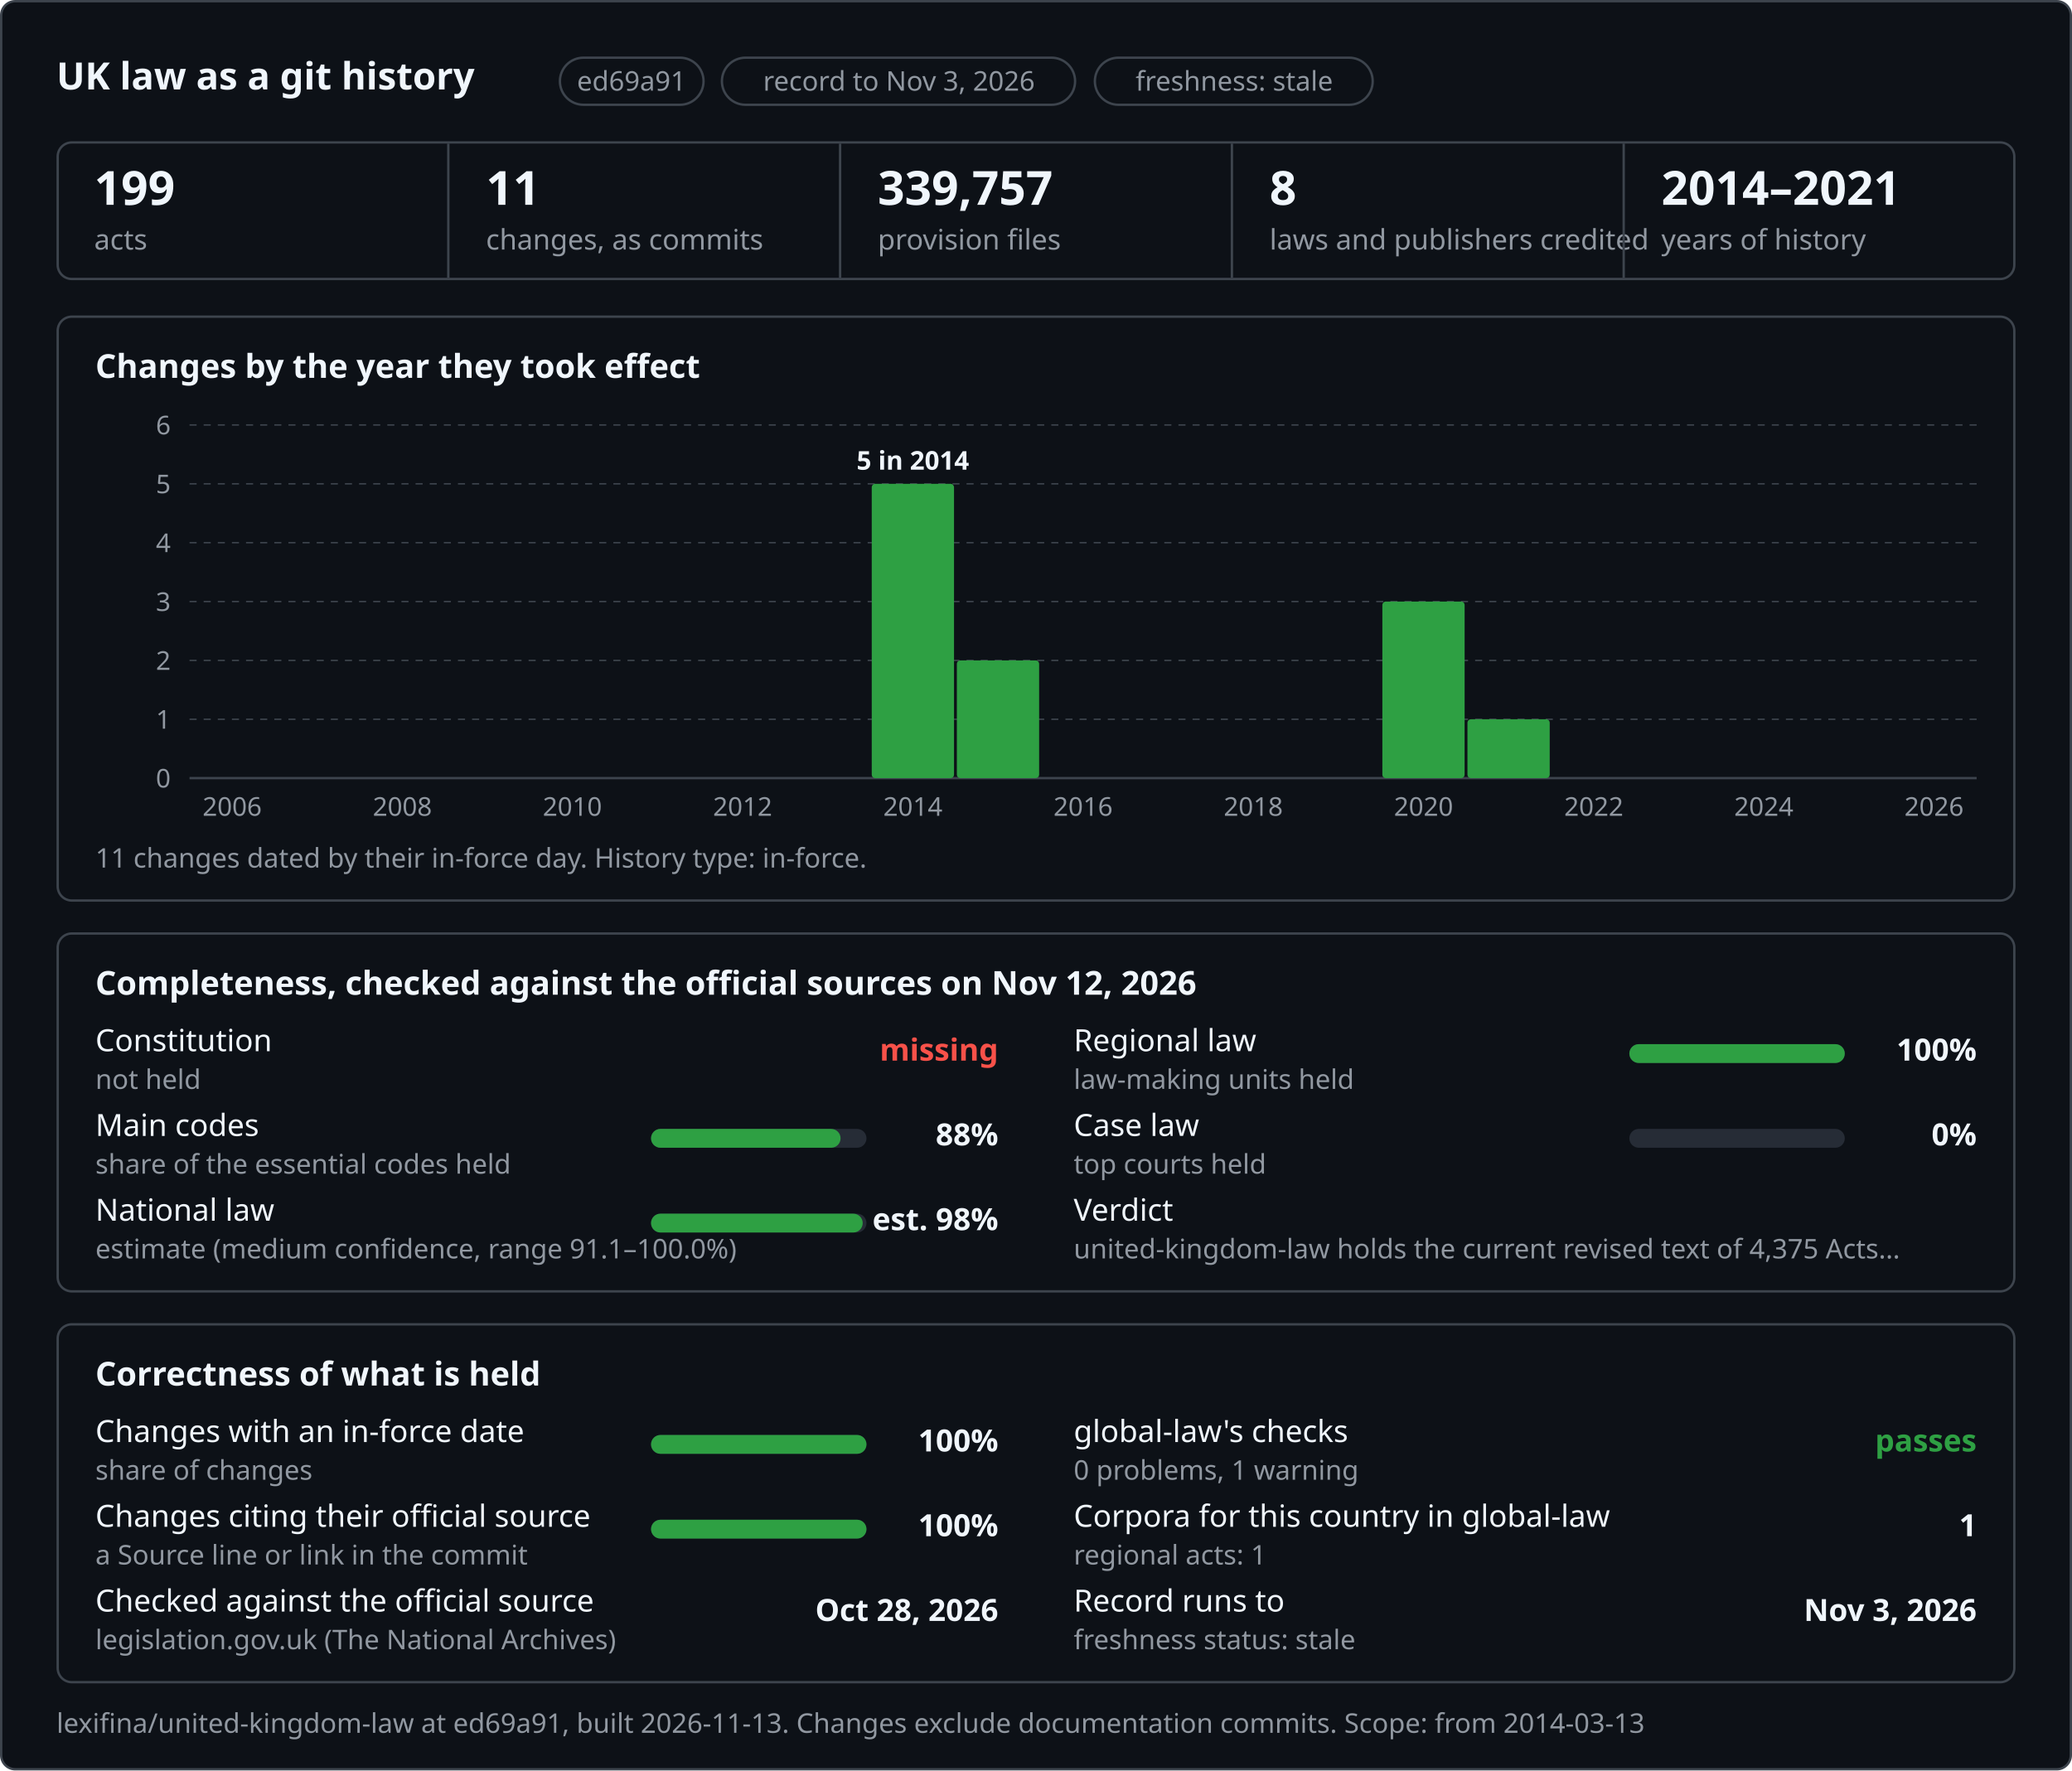
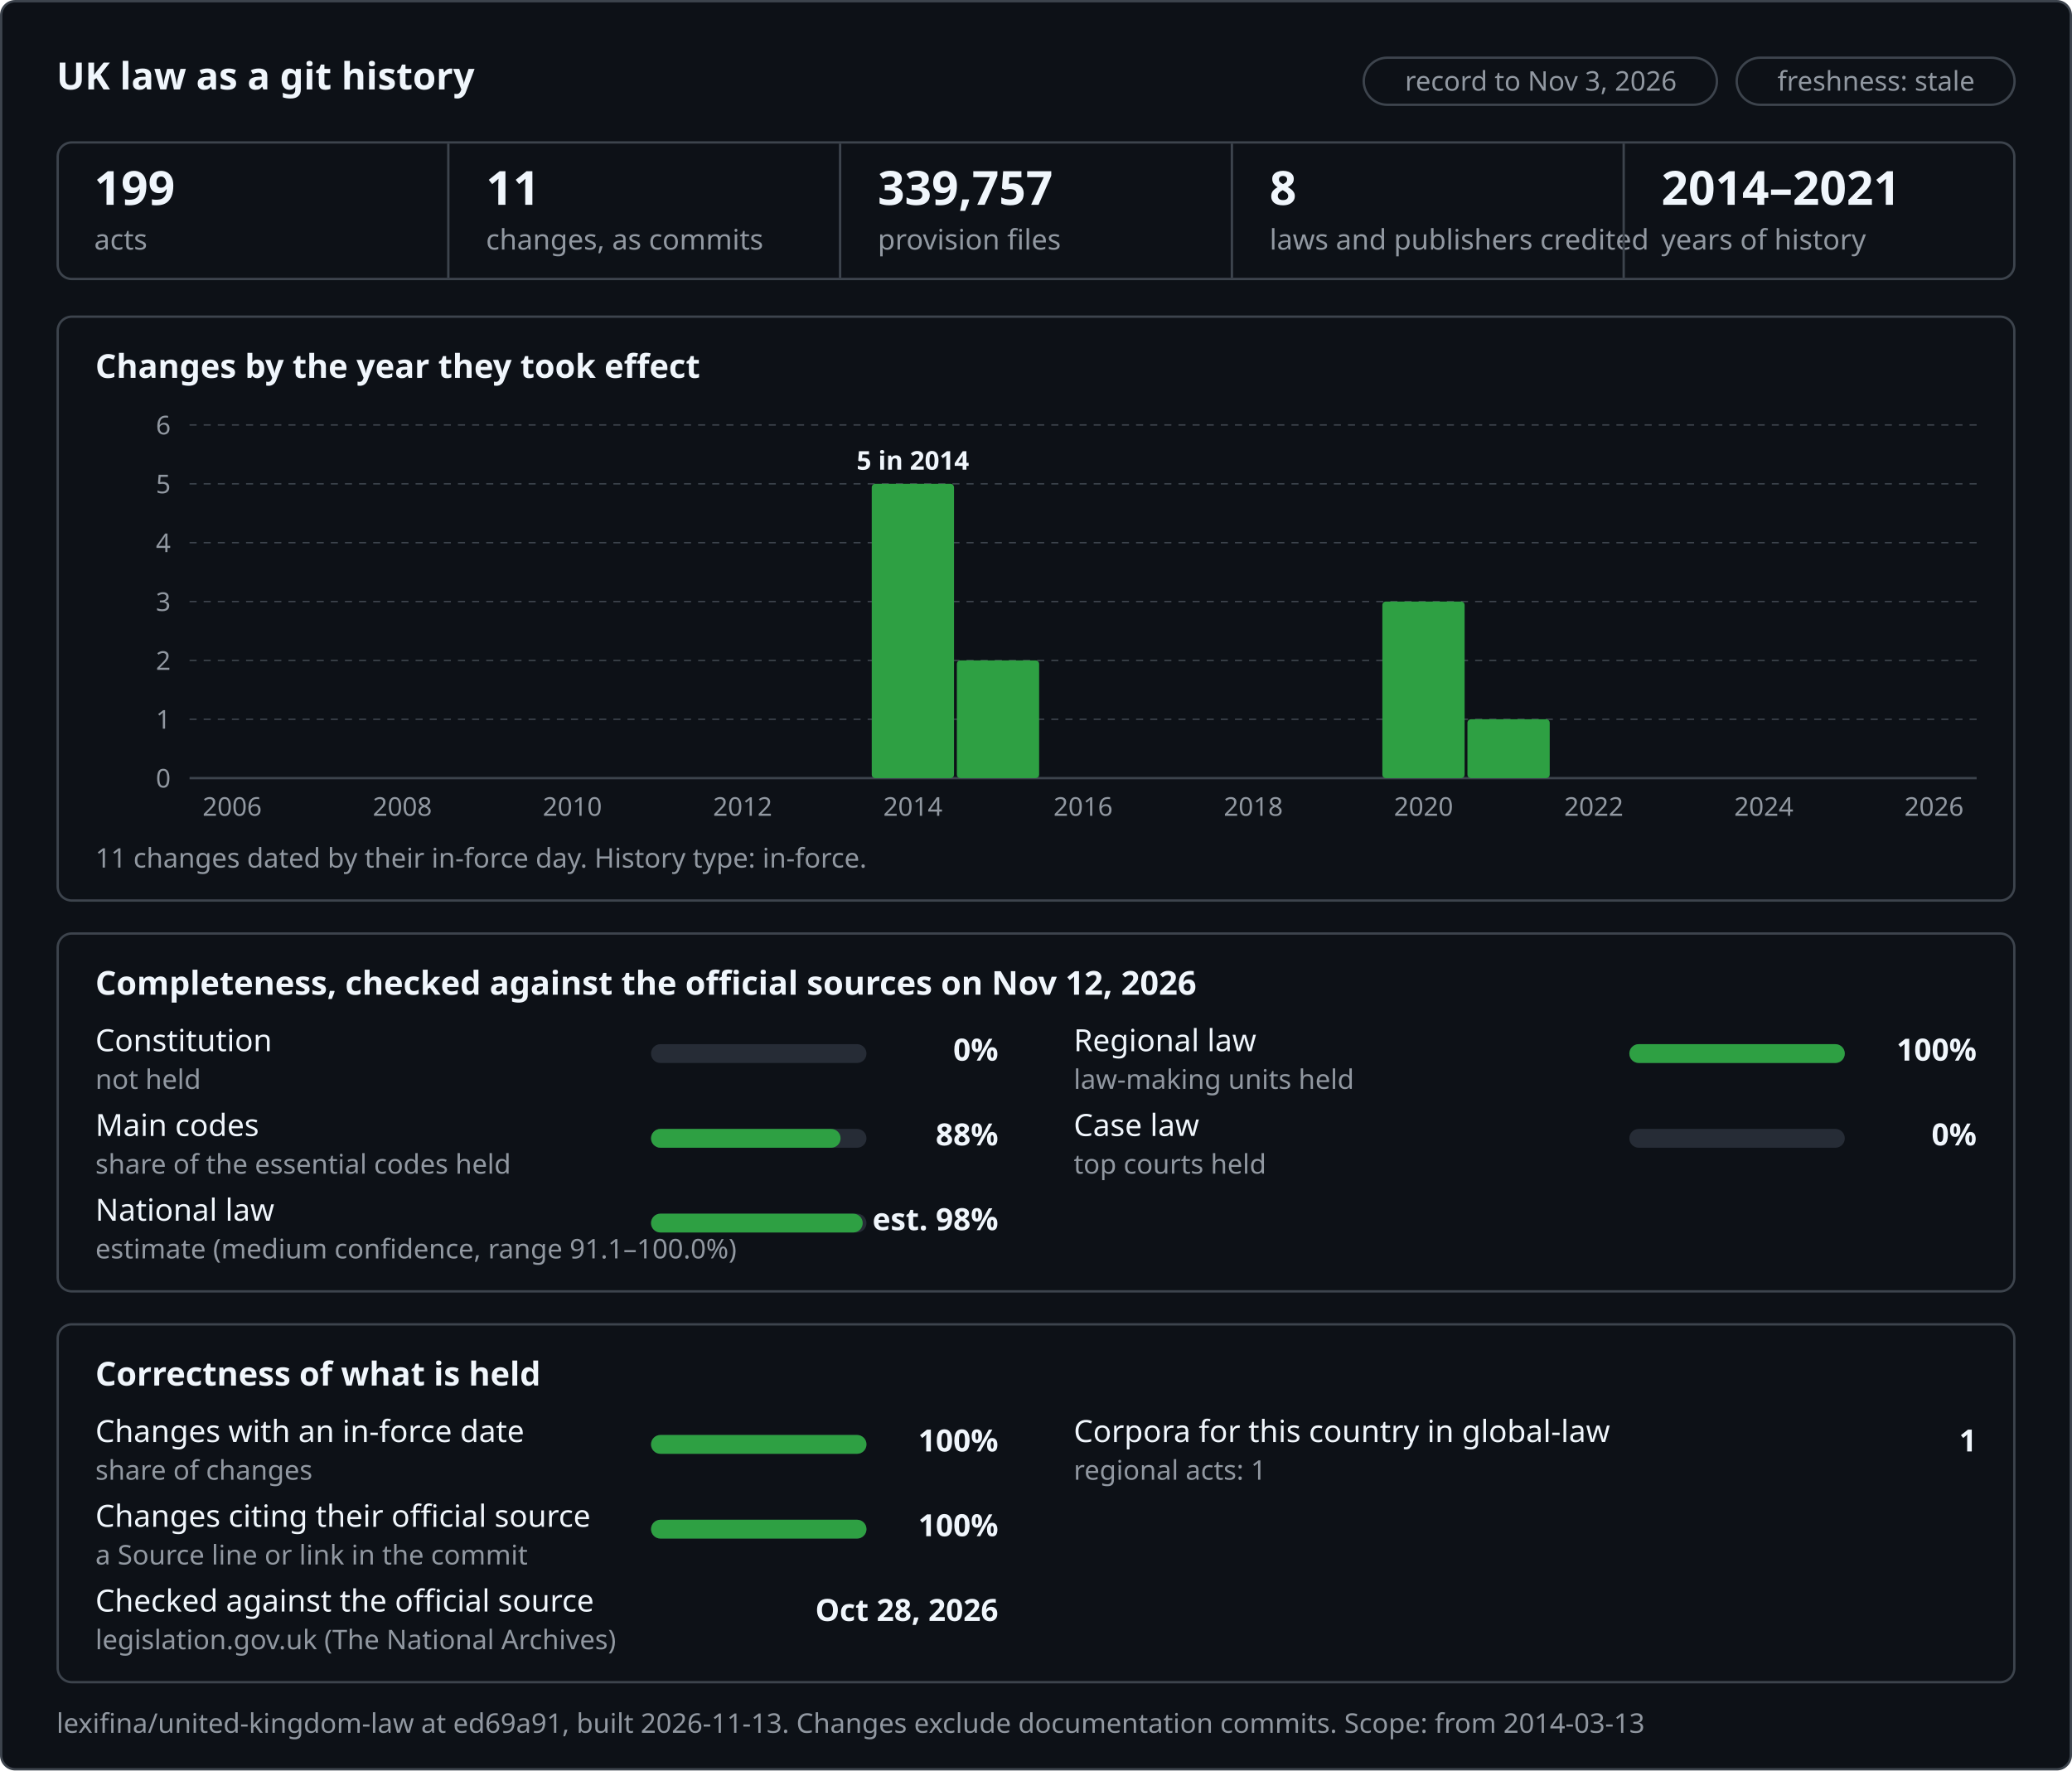
<svg xmlns="http://www.w3.org/2000/svg" width="880" height="752" viewBox="0 0 880 752" font-family="-apple-system,BlinkMacSystemFont,Segoe UI,Noto Sans,Helvetica,Arial,sans-serif">
  <rect x="0.5" y="0.5" width="879" height="751" rx="6" fill="#0d1117" stroke="#3d444d" />
  <text x="24" y="38" font-size="16" font-weight="600" fill="#f0f6fc">UK law as a git history</text>
-   <rect x="237.8" y="24.5" width="61" height="20" rx="10" fill="none" stroke="#3d444d" />
-   <text x="268.2" y="38.5" font-size="11.5" font-weight="500" text-anchor="middle" fill="#9198a1">ed69a91</text>
-   <rect x="306.6" y="24.5" width="150" height="20" rx="10" fill="none" stroke="#3d444d" />
-   <text x="381.8" y="38.5" font-size="11.5" font-weight="500" text-anchor="middle" fill="#9198a1">record to Nov 3, 2026</text>
-   <rect x="465.0" y="24.5" width="118" height="20" rx="10" fill="none" stroke="#3d444d" />
-   <text x="524.2" y="38.5" font-size="11.5" font-weight="500" text-anchor="middle" fill="#9198a1">freshness: stale</text>
+   <rect x="579.2" y="24.5" width="150" height="20" rx="10" fill="none" stroke="#3d444d" />
+   <text x="654.4" y="38.5" font-size="11.5" font-weight="500" text-anchor="middle" fill="#9198a1">record to Nov 3, 2026</text>
+   <rect x="737.6" y="24.5" width="118" height="20" rx="10" fill="none" stroke="#3d444d" />
+   <text x="796.8" y="38.5" font-size="11.5" font-weight="500" text-anchor="middle" fill="#9198a1">freshness: stale</text>
  <rect x="24.5" y="60.5" width="831" height="58" rx="6" fill="#0d1117" stroke="#3d444d" />
  <text x="40.0" y="87" font-size="20" font-weight="600" fill="#f0f6fc">199</text>
  <text x="40.0" y="106" font-size="12" fill="#9198a1">acts</text>
  <line x1="190.4" y1="61" x2="190.4" y2="118" stroke="#3d444d" />
  <text x="206.4" y="87" font-size="20" font-weight="600" fill="#f0f6fc">11</text>
  <text x="206.4" y="106" font-size="12" fill="#9198a1">changes, as commits</text>
  <line x1="356.8" y1="61" x2="356.8" y2="118" stroke="#3d444d" />
  <text x="372.8" y="87" font-size="20" font-weight="600" fill="#f0f6fc">339,757</text>
  <text x="372.8" y="106" font-size="12" fill="#9198a1">provision files</text>
  <line x1="523.2" y1="61" x2="523.2" y2="118" stroke="#3d444d" />
  <text x="539.2" y="87" font-size="20" font-weight="600" fill="#f0f6fc">8</text>
  <text x="539.2" y="106" font-size="12" fill="#9198a1">laws and publishers credited</text>
  <line x1="689.6" y1="61" x2="689.6" y2="118" stroke="#3d444d" />
  <text x="705.6" y="87" font-size="20" font-weight="600" fill="#f0f6fc">2014–2021</text>
  <text x="705.6" y="106" font-size="12" fill="#9198a1">years of history</text>
  <rect x="24.5" y="134.5" width="831" height="248" rx="6" fill="#0d1117" stroke="#3d444d" />
  <text x="40.5" y="160.5" font-size="14" font-weight="600" fill="#f0f6fc">Changes by the year they took effect</text>
  <line x1="80.5" y1="330.5" x2="839.5" y2="330.5" stroke="#3d444d" stroke-width="1" />
  <text x="72.5" y="334.5" font-size="11" text-anchor="end" fill="#9198a1">0</text>
  <line x1="80.5" y1="305.5" x2="839.5" y2="305.5" stroke="#3d444d" stroke-width="0.6" stroke-dasharray="3 3" />
  <text x="72.5" y="309.5" font-size="11" text-anchor="end" fill="#9198a1">1</text>
  <line x1="80.5" y1="280.5" x2="839.5" y2="280.5" stroke="#3d444d" stroke-width="0.6" stroke-dasharray="3 3" />
  <text x="72.5" y="284.5" font-size="11" text-anchor="end" fill="#9198a1">2</text>
  <line x1="80.5" y1="255.5" x2="839.5" y2="255.5" stroke="#3d444d" stroke-width="0.6" stroke-dasharray="3 3" />
  <text x="72.5" y="259.5" font-size="11" text-anchor="end" fill="#9198a1">3</text>
  <line x1="80.5" y1="230.5" x2="839.5" y2="230.5" stroke="#3d444d" stroke-width="0.6" stroke-dasharray="3 3" />
  <text x="72.5" y="234.5" font-size="11" text-anchor="end" fill="#9198a1">4</text>
  <line x1="80.5" y1="205.5" x2="839.5" y2="205.5" stroke="#3d444d" stroke-width="0.6" stroke-dasharray="3 3" />
  <text x="72.5" y="209.5" font-size="11" text-anchor="end" fill="#9198a1">5</text>
  <line x1="80.5" y1="180.5" x2="839.5" y2="180.5" stroke="#3d444d" stroke-width="0.6" stroke-dasharray="3 3" />
  <text x="72.5" y="184.5" font-size="11" text-anchor="end" fill="#9198a1">6</text>
  <text x="98.6" y="346.5" font-size="11" text-anchor="middle" fill="#9198a1">2006</text>
  <text x="170.9" y="346.5" font-size="11" text-anchor="middle" fill="#9198a1">2008</text>
  <text x="243.1" y="346.5" font-size="11" text-anchor="middle" fill="#9198a1">2010</text>
  <text x="315.4" y="346.5" font-size="11" text-anchor="middle" fill="#9198a1">2012</text>
  <rect x="370.24" y="205.5" width="34.94" height="125.0" rx="1.5" fill="#2ea043" />
  <text x="387.7" y="346.5" font-size="11" text-anchor="middle" fill="#9198a1">2014</text>
  <text x="387.7" y="199.5" font-size="11" font-weight="600" text-anchor="middle" fill="#f0f6fc">5 in 2014</text>
  <rect x="406.39" y="280.5" width="34.94" height="50.0" rx="1.5" fill="#2ea043" />
  <text x="460.0" y="346.5" font-size="11" text-anchor="middle" fill="#9198a1">2016</text>
  <text x="532.3" y="346.5" font-size="11" text-anchor="middle" fill="#9198a1">2018</text>
  <rect x="587.10" y="255.5" width="34.94" height="75.0" rx="1.5" fill="#2ea043" />
  <text x="604.6" y="346.5" font-size="11" text-anchor="middle" fill="#9198a1">2020</text>
  <rect x="623.24" y="305.5" width="34.94" height="25.0" rx="1.5" fill="#2ea043" />
  <text x="676.9" y="346.5" font-size="11" text-anchor="middle" fill="#9198a1">2022</text>
  <text x="749.1" y="346.5" font-size="11" text-anchor="middle" fill="#9198a1">2024</text>
  <text x="821.4" y="346.5" font-size="11" text-anchor="middle" fill="#9198a1">2026</text>
  <text x="40.5" y="368.5" font-size="11.5" fill="#9198a1">11 changes dated by their in-force day. History type: in-force.</text>
  <rect x="24.5" y="396.5" width="831" height="152" rx="6" fill="#0d1117" stroke="#3d444d" />
  <text x="40.5" y="422.5" font-size="14" font-weight="600" fill="#f0f6fc">Completeness, checked against the official sources on Nov 12, 2026</text>
  <text x="40.5" y="446.5" font-size="13" fill="#f0f6fc">Constitution</text>
  <text x="40.5" y="462.5" font-size="11.5" fill="#9198a1">not held</text>
-   <text x="424.0" y="450.5" font-size="13" font-weight="600" text-anchor="end" fill="#f85149">missing</text>
+   <g>
+     <rect x="276.5" y="443.5" width="91.5" height="8" rx="4" fill="#262c36" />
+   </g>
+   <text x="424.0" y="450.5" font-size="13" font-weight="600" text-anchor="end" fill="#f0f6fc">0%</text>
  <text x="40.5" y="482.5" font-size="13" fill="#f0f6fc">Main codes</text>
  <text x="40.5" y="498.5" font-size="11.5" fill="#9198a1">share of the essential codes held</text>
  <g>
    <rect x="276.5" y="479.5" width="91.5" height="8" rx="4" fill="#262c36" />
    <rect x="276.5" y="479.5" width="80.5" height="8" rx="4" fill="#2ea043" />
  </g>
  <text x="424.0" y="486.5" font-size="13" font-weight="600" text-anchor="end" fill="#f0f6fc">88%</text>
  <text x="40.5" y="518.5" font-size="13" fill="#f0f6fc">National law</text>
  <text x="40.5" y="534.5" font-size="11.5" fill="#9198a1">estimate (medium confidence, range 91.1–100.0%)</text>
  <g>
    <rect x="276.5" y="515.5" width="91.5" height="8" rx="4" fill="#262c36" />
    <rect x="276.5" y="515.5" width="89.9" height="8" rx="4" fill="#2ea043" />
  </g>
  <text x="424.0" y="522.5" font-size="13" font-weight="600" text-anchor="end" fill="#f0f6fc">est. 98%</text>
  <text x="456.0" y="446.5" font-size="13" fill="#f0f6fc">Regional law</text>
  <text x="456.0" y="462.5" font-size="11.5" fill="#9198a1">law-making units held</text>
  <g>
    <rect x="692.0" y="443.5" width="91.5" height="8" rx="4" fill="#262c36" />
    <rect x="692.0" y="443.5" width="91.5" height="8" rx="4" fill="#2ea043" />
  </g>
  <text x="839.5" y="450.5" font-size="13" font-weight="600" text-anchor="end" fill="#f0f6fc">100%</text>
  <text x="456.0" y="482.5" font-size="13" fill="#f0f6fc">Case law</text>
  <text x="456.0" y="498.5" font-size="11.5" fill="#9198a1">top courts held</text>
  <g>
    <rect x="692.0" y="479.5" width="91.5" height="8" rx="4" fill="#262c36" />
  </g>
  <text x="839.5" y="486.5" font-size="13" font-weight="600" text-anchor="end" fill="#f0f6fc">0%</text>
-   <text x="456.0" y="518.5" font-size="13" fill="#f0f6fc">Verdict</text>
-   <text x="456.0" y="534.5" font-size="11.5" fill="#9198a1">united-kingdom-law holds the current revised text of 4,375 Acts…</text>
-   <text x="839.5" y="522.5" font-size="13" font-weight="600" text-anchor="end" fill="#9198a1" />
  <rect x="24.5" y="562.5" width="831" height="152" rx="6" fill="#0d1117" stroke="#3d444d" />
  <text x="40.5" y="588.5" font-size="14" font-weight="600" fill="#f0f6fc">Correctness of what is held</text>
  <text x="40.5" y="612.5" font-size="13" fill="#f0f6fc">Changes with an in-force date</text>
  <text x="40.5" y="628.5" font-size="11.5" fill="#9198a1">share of changes</text>
  <g>
    <rect x="276.5" y="609.5" width="91.5" height="8" rx="4" fill="#262c36" />
    <rect x="276.5" y="609.5" width="91.5" height="8" rx="4" fill="#2ea043" />
  </g>
  <text x="424.0" y="616.5" font-size="13" font-weight="600" text-anchor="end" fill="#f0f6fc">100%</text>
  <text x="40.5" y="648.5" font-size="13" fill="#f0f6fc">Changes citing their official source</text>
  <text x="40.5" y="664.5" font-size="11.5" fill="#9198a1">a Source line or link in the commit</text>
  <g>
    <rect x="276.5" y="645.5" width="91.5" height="8" rx="4" fill="#262c36" />
    <rect x="276.5" y="645.5" width="91.5" height="8" rx="4" fill="#2ea043" />
  </g>
  <text x="424.0" y="652.5" font-size="13" font-weight="600" text-anchor="end" fill="#f0f6fc">100%</text>
  <text x="40.5" y="684.5" font-size="13" fill="#f0f6fc">Checked against the official source</text>
  <text x="40.5" y="700.5" font-size="11.5" fill="#9198a1">legislation.gov.uk (The National Archives)</text>
  <text x="424.0" y="688.5" font-size="13" font-weight="600" text-anchor="end" fill="#f0f6fc">Oct 28, 2026</text>
-   <text x="456.0" y="612.5" font-size="13" fill="#f0f6fc">global-law's checks</text>
-   <text x="456.0" y="628.5" font-size="11.5" fill="#9198a1">0 problems, 1 warning</text>
-   <text x="839.5" y="616.5" font-size="13" font-weight="600" text-anchor="end" fill="#2ea043">passes</text>
-   <text x="456.0" y="648.5" font-size="13" fill="#f0f6fc">Corpora for this country in global-law</text>
-   <text x="456.0" y="664.5" font-size="11.5" fill="#9198a1">regional acts: 1</text>
-   <text x="839.5" y="652.5" font-size="13" font-weight="600" text-anchor="end" fill="#f0f6fc">1</text>
-   <text x="456.0" y="684.5" font-size="13" fill="#f0f6fc">Record runs to</text>
-   <text x="456.0" y="700.5" font-size="11.5" fill="#9198a1">freshness status: stale</text>
-   <text x="839.5" y="688.5" font-size="13" font-weight="600" text-anchor="end" fill="#f0f6fc">Nov 3, 2026</text>
+   <text x="456.0" y="612.5" font-size="13" fill="#f0f6fc">Corpora for this country in global-law</text>
+   <text x="456.0" y="628.5" font-size="11.5" fill="#9198a1">regional acts: 1</text>
+   <text x="839.5" y="616.5" font-size="13" font-weight="600" text-anchor="end" fill="#f0f6fc">1</text>
  <text x="24" y="736" font-size="11.5" fill="#9198a1">lexifina/united-kingdom-law at ed69a91, built 2026-11-13. Changes exclude documentation commits. Scope: from 2014-03-13</text>
</svg>
